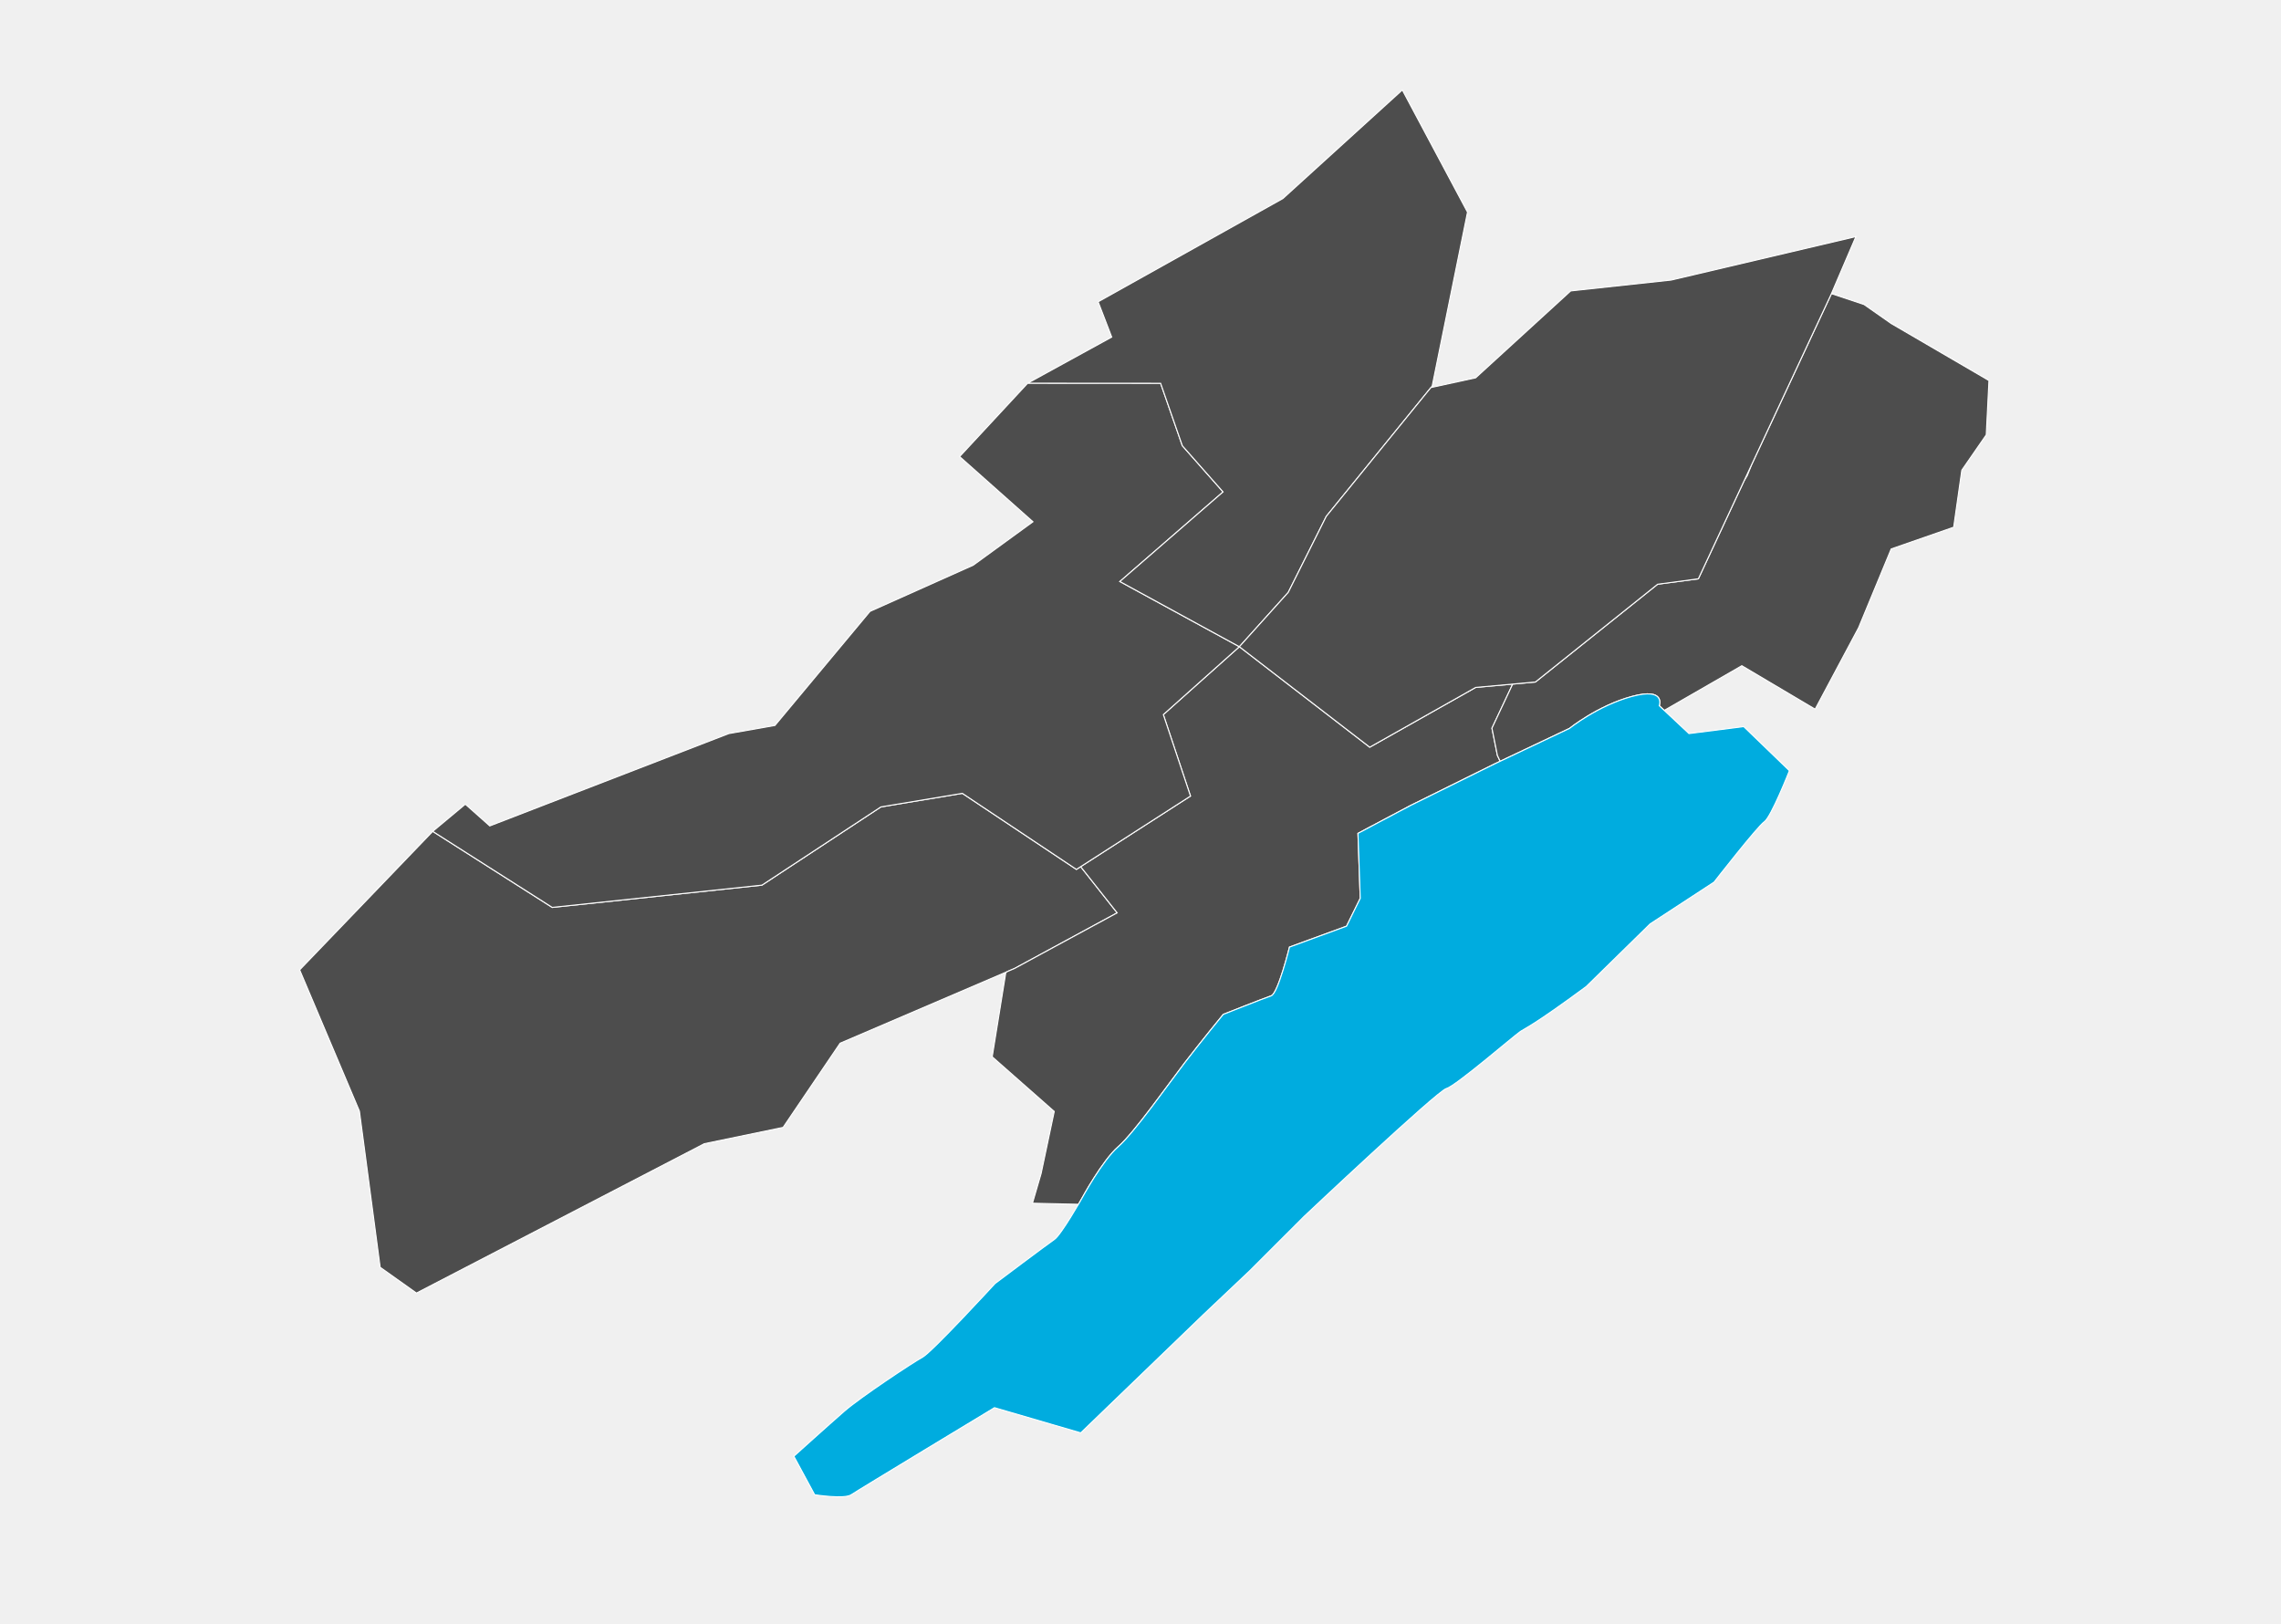
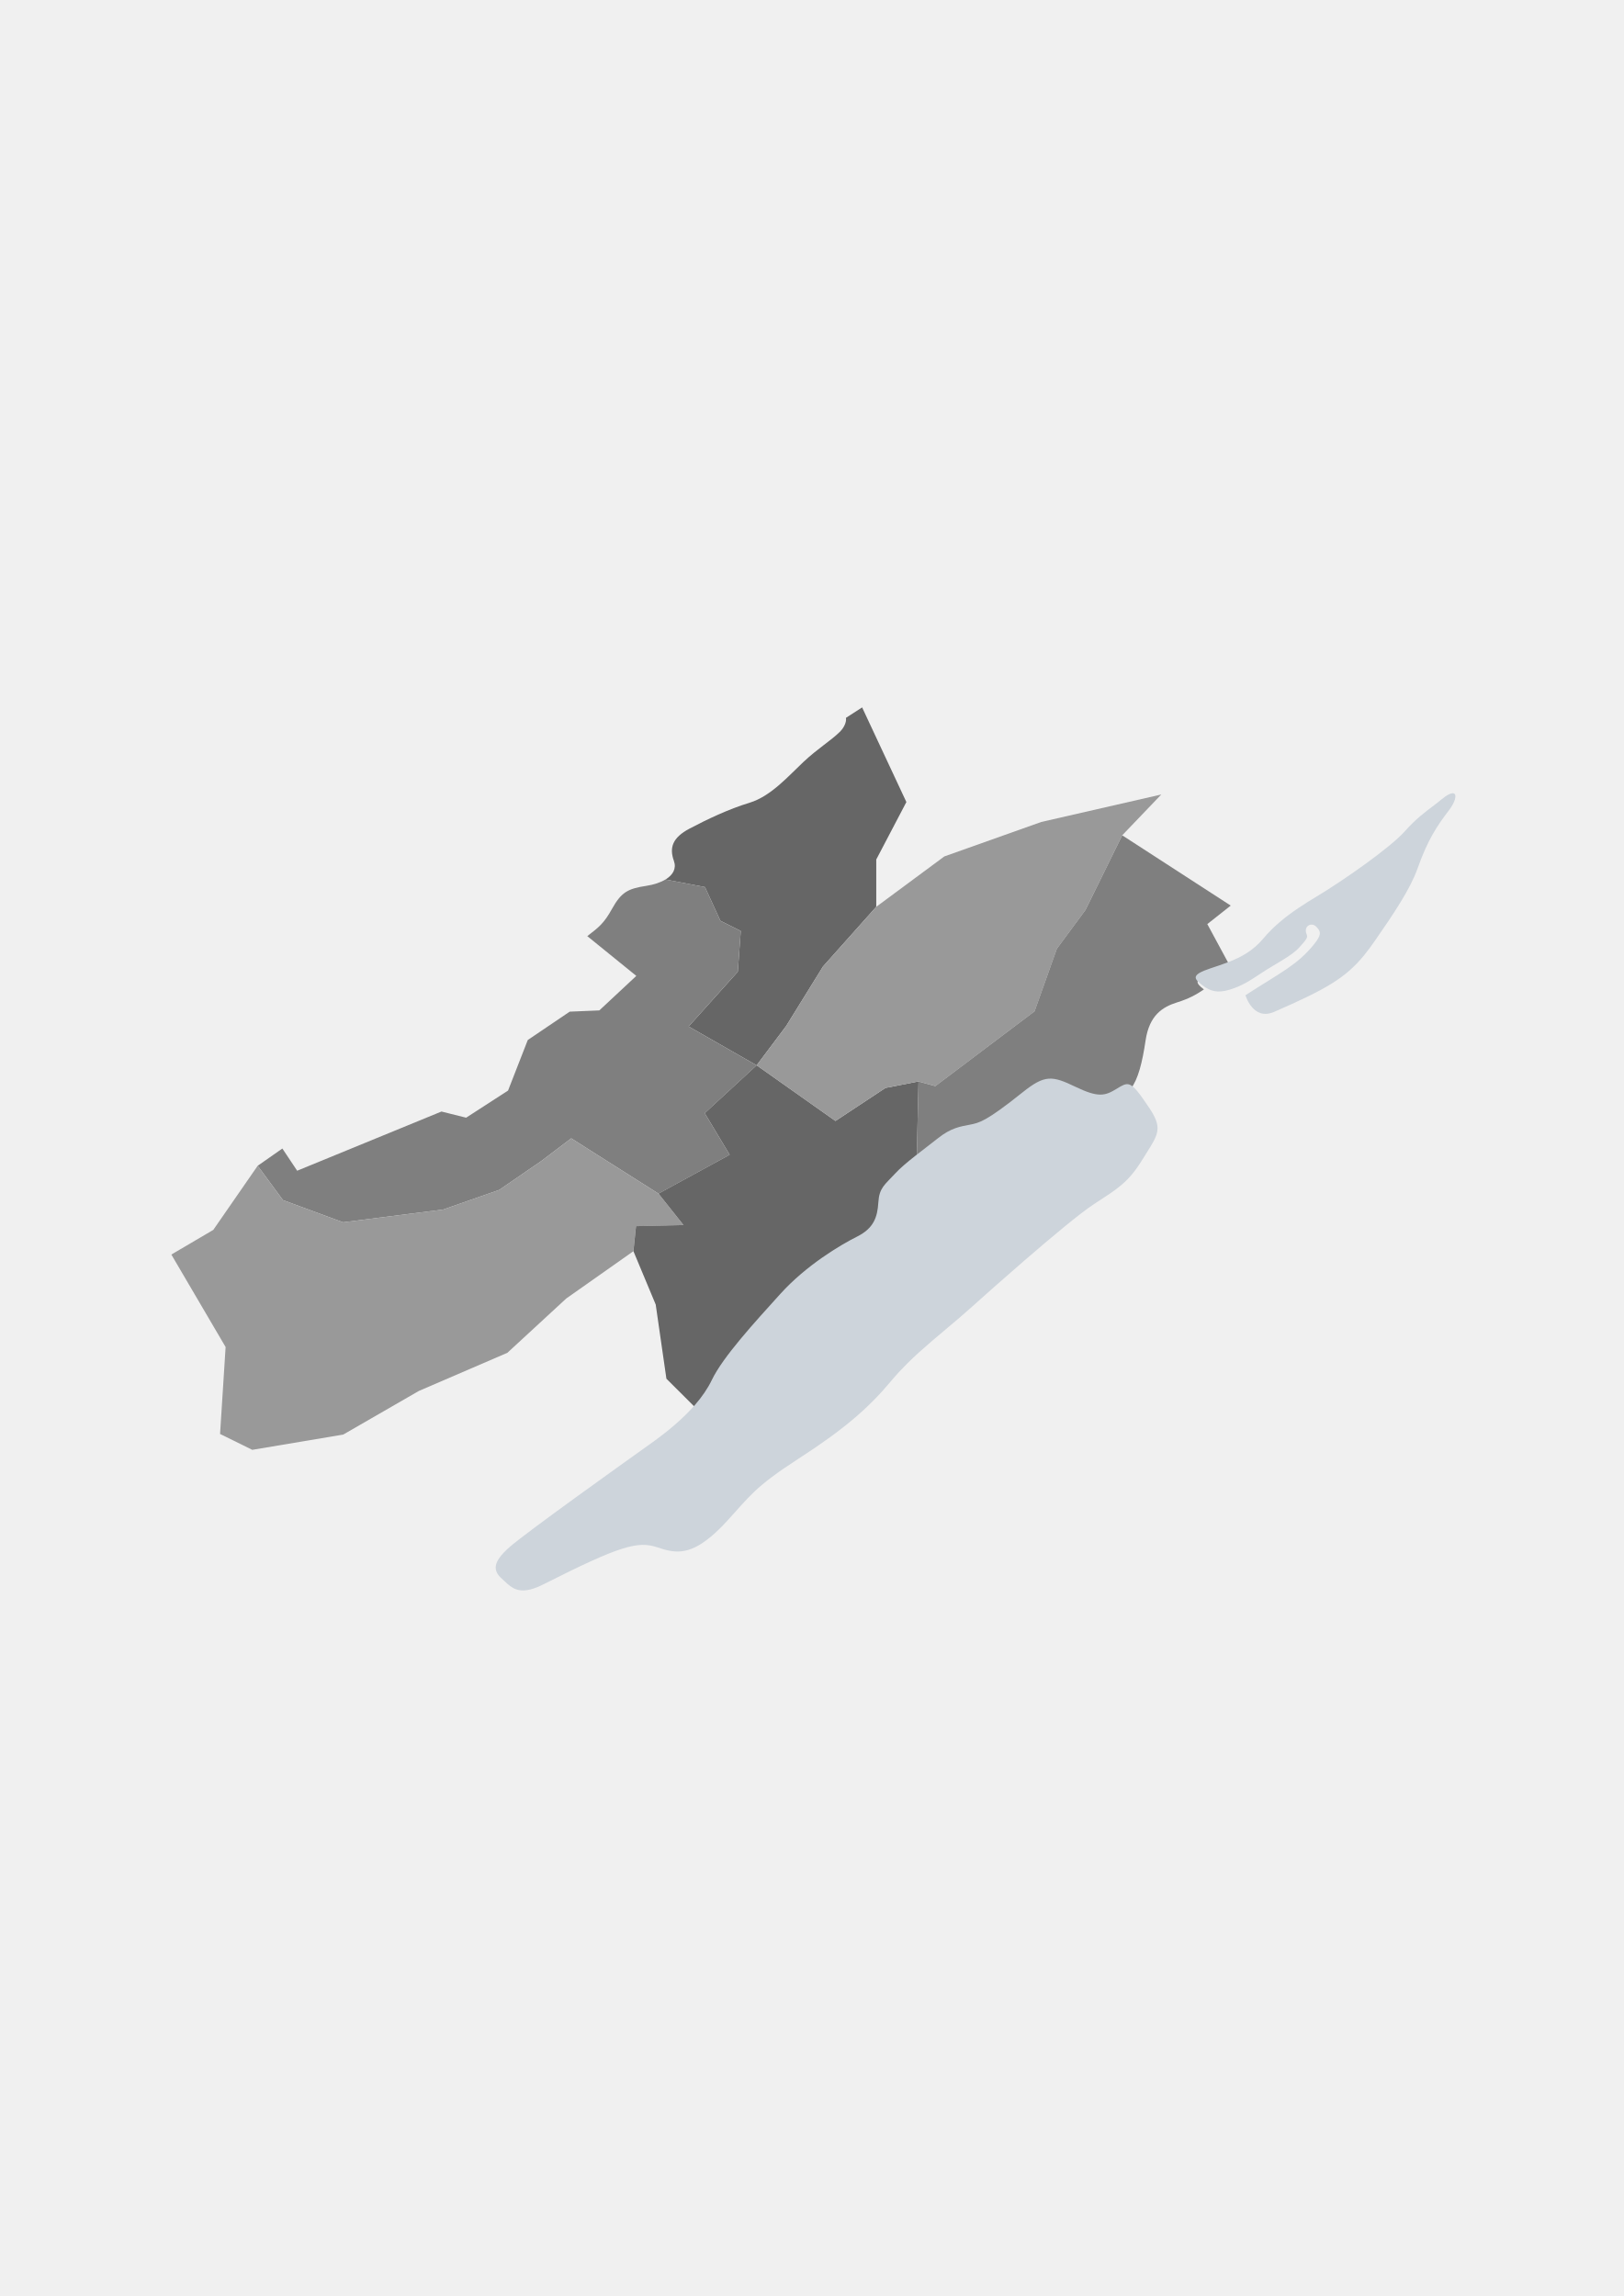
- <svg xmlns="http://www.w3.org/2000/svg" version="1.1" x="0px" y="0px" viewBox="-71.451 -21.294 545 388" enable-background="new -71.451 -21.294 545 388" xml:space="preserve">
-   <defs>
- </defs>
-   <polygon id="2406" name="District du Val-de-Travers" fill="#4D4D4D" stroke="#FFFFFF" stroke-width="0.25" points="185.737,186.44 158.483,168.269 139.016,171.514   110.605,190.201 60.497,195.524 31.944,177.355 0.147,210.45 14.424,244.193 19.383,281.511 28.051,287.67 96.836,251.98   115.655,248.086 129.282,227.97 170.97,210.105 195.472,196.822 186.756,185.784 " />
-   <path id="2401" name="District de Boudry" fill="#4D4D4D" stroke="#FFFFFF" stroke-width="0.25" d="M177.302,259.118l-2.068,7.089l10.989,0.254  c0.499-0.854,0.818-1.415,0.818-1.415s4.881-9.031,8.699-12.358c3.817-3.327,11.998-14.971,15.817-19.962  c3.817-4.989,9.271-11.645,9.271-11.645s9.819-3.881,11.454-4.436c1.637-0.555,4.365-11.643,4.365-11.643l13.632-4.993l3.273-6.652  l-0.543-15.525l12.543-6.654l20.179-9.98l1.123-0.532l0.109-0.083l-0.644-1.397l-1.298-6.488l4.959-10.54l-8.853,0.806  l-25.308,14.275l-31.148-24.009l-18.169,16.222l6.489,19.467l-26.236,16.866l8.716,11.038l-24.502,13.283l-1.69,0.726l-0.414,0.268  l-3.245,20.117l14.819,13.059L177.302,259.118z" />
-   <path id="2402" name="District de Neuchâtel" fill="#4D4D4D" stroke="#FFFFFF" stroke-width="0.25" d="M380.412,56.007l-6.489-4.542l-7.788-2.595l-19.071,40.866  l-1.044,2.61l-0.758,1.255l-10.923,23.404l-9.733,1.299l-29.201,23.36l-5.424,0.493l-4.959,10.54l1.298,6.488l0.663,1.419  l16.563-7.85c0,0,6.728-5.42,14.91-7.636c8.18-2.218,6.544,2.216,6.544,2.216l1.184,1.111l18.538-10.674l17.521,10.383  l10.383-19.468l7.787-18.818l14.925-5.191l1.947-13.627l5.84-8.438l0.649-12.977L380.412,56.007z" />
-   <polygon id="2403" name="District du Locle" fill="#4D4D4D" stroke="#FFFFFF" stroke-width="0.25" points="196.119,117.654 220.778,96.24 211.046,85.209   205.854,70.284 174.104,70.261 157.833,87.804 175.355,103.378 161.079,113.761 136.419,124.792 113.708,152.047 102.676,153.994   45.572,176.056 39.731,170.865 31.944,177.355 60.497,195.524 110.605,190.201 139.016,171.514 158.483,168.269 185.737,186.44   186.756,185.784 212.992,168.917 206.503,149.451 224.672,133.229 " />
-   <polygon id="2404" name="District de la Chaux-de-Fonds" fill="#4D4D4D" stroke="#FFFFFF" stroke-width="0.25" points="174.104,70.261 194.173,59.251 190.929,50.816   235.056,26.157 263.608,0.2 279.182,29.402 270.745,70.932 245.438,102.081 236.353,120.25 224.672,133.229 196.119,117.654   220.778,96.24 211.046,85.209 205.854,70.284 " />
-   <polygon id="2405" name="District du Val-de-Ruz" fill="#4D4D4D" stroke="#FFFFFF" stroke-width="0.25" points="327.851,45.625 303.841,48.219 281.128,68.985 270.439,71.31   245.438,102.081 236.353,120.25 224.672,133.229 255.82,157.238 281.128,142.963 295.404,141.664 324.605,118.304 334.339,117.005   366.135,48.87 371.977,35.242 " />
-   <path fill="#00ACDF" stroke="#FFFFFF" stroke-width="0.25" d="M118.227,326.662l4.972,9.2c0,0,7.09,1.107,8.728,0  c1.635-1.11,34.234-20.805,34.234-20.805l20.608,6.015l29.377-28.329l11.091-10.491l12.892-12.89c0,0,31.846-30.021,34.024-30.576  c2.179-0.556,16.053-12.53,17.687-13.641c1.071-0.725,2.998-1.349,15.708-10.718l15.271-14.972l15.273-9.979  c0,0,10.361-13.309,11.998-14.418c1.634-1.108,5.999-12.197,5.999-12.197l-10.908-10.536l-13.088,1.665L325,147.334  c0,0,1.636-4.435-6.544-2.216c-8.183,2.216-14.91,7.636-14.91,7.636l-17.815,8.443l-20.179,9.98l-12.543,6.654l0.543,15.525  l-3.273,6.652l-13.632,4.993c0,0-2.729,11.088-4.365,11.643c-1.635,0.555-11.454,4.436-11.454,4.436s-5.453,6.655-9.271,11.645  c-3.819,4.991-12,16.635-15.817,19.962c-3.818,3.327-8.699,12.358-8.699,12.358s-4.938,8.713-6.573,9.821  c-1.636,1.109-14.18,10.535-14.18,10.535s-15.057,16.39-17.347,17.62c-2.29,1.232-14.833,9.55-18.652,12.878  C126.472,319.226,118.227,326.662,118.227,326.662z" />
+ <svg xmlns="http://www.w3.org/2000/svg" version="1.1" id="Calque_1" x="0px" y="0px" width="595.279px" height="841.891px" viewBox="0 0 595.279 841.891" enable-background="new 0 0 595.279 841.891" xml:space="preserve">
+   <path id="_x32_402" fill="#666666" d="M264.12,337.64l7.46,3.732l-1.091,14.932l-18.021,20.082l24.924,14.243l10.809-14.389  l13.529-21.854l19.521-21.889V315.16l11.042-21.067l-16.225-34.703l-5.923,3.825c0.296,1.873-1.113,3.992-2.067,4.959  c-3.391,3.391-8.117,6.136-13.54,11.225c-5.426,5.089-11.874,12.544-19.668,14.921c-7.8,2.376-15.599,6.104-22.042,9.495  c-6.438,3.391-7.46,7.118-5.76,11.871c1.007,2.821-0.376,5.161-3.089,6.812l14.47,2.771L264.12,337.64z" />
+   <path id="_x32_403" fill="#7F7F7F" d="M125.764,448.186l36.682-4.668l20.596-7.216l15.292-10.497l11.09-8.4l31.982,20.27  l26.106-14.242l-9.156-15.258l19.038-17.546l-24.924-14.243l18.021-20.082l1.091-14.932l-7.46-3.732l-5.675-12.386l-14.47-2.773  c-1.854,1.128-4.329,1.931-7.084,2.35c-6.782,1.02-9.161,2.376-12.547,8.475c-2.877,5.188-4.779,6.695-9.034,9.951l17.968,14.579  l-13.564,12.658l-10.852,0.456l-15.371,10.396l-7.232,18.54l-15.371,9.946l-9.045-2.258l-52.901,21.703l-5.426-8.139l-9.044,6.326  l9.256,12.585L125.764,448.186z" />
+   <polygon id="_x32_406" fill="#999999" points="125.823,526.027 153.566,510.025 186.009,496.043 207.595,476.131 232.207,458.794   233.161,449.617 250.556,449.203 241.406,437.674 209.423,417.404 198.333,425.805 183.042,436.296 162.446,443.513   125.764,448.186 103.727,440.048 94.471,427.458 78.194,450.973 62.817,460.013 82.713,493.924 80.679,525.8 92.484,531.623 " />
+   <path id="_x32_401" fill="#666666" d="M286.74,476.067c9.495-10.513,22.04-17.973,28.154-21.024  c3.041-1.526,4.917-3.307,6.062-5.384s1.568-4.451,1.728-7.164c0.339-5.425,2.385-6.442,6.104-10.512  c1.876-2.035,4.493-4.239,7.302-6.443l0.657-28.999l-12.123,2.374l-18.333,12.115l-28.886-20.413l-19.038,17.546l9.156,15.258  l-26.105,14.242l9.156,11.53l-17.395,0.413l-0.954,9.177l8.17,19.567l3.921,27.188l11.201,11.169  c2.538-2.936,4.647-5.977,6.146-9.113C265.715,499.127,277.245,486.58,286.74,476.067z" />
+   <polygon id="_x32_405" fill="#999999" points="324.622,398.92 336.745,396.546 342.912,398.258 379.292,370.824 387.463,347.884   397.965,333.642 411.423,306.291 425.75,291.322 381.782,301.387 346.208,314.032 321.263,332.492 301.732,354.38 288.208,376.234   277.399,390.623 306.279,411.035 " />
+   <path id="_x32_404" fill="#7F7F7F" d="M431.547,367.553c4.345-1.356,6.878-2.776,9.823-4.748c-3.041-2.376-4.069-3.732,3.053-6.104  c2.246-0.755,4.461-1.465,6.602-2.3l-8.403-15.557l8.583-6.782l-39.781-25.772l-13.458,27.351l-10.513,14.243l-8.17,22.94  l-36.381,27.434l-6.167-1.704l-0.657,28.997c2.798-2.204,5.765-4.408,8.309-6.448c5.086-4.069,8.478-4.406,11.868-5.09  c3.402-0.683,5.765-1.02,19.329-11.871c8.149-6.528,10.852-6.104,19.33-2.035c8.467,4.069,10.851,3.391,15.249,0.678  c1.896-1.166,3.104-1.895,4.397-1.537c2.702-3.537,4.218-9.559,5.437-17.79C421.374,372.3,426.121,369.251,431.547,367.553z" />
+   <g>
+     <path id="ID_x5F_9148_Bielersee_x2F_Lac_de_Bienne" fill="#CDD4DB" d="M481.73,346.263c2.713-3.391,2.713-4.578,0.848-6.445   c-1.87-1.868-4.747-0.167-3.561,2.713c0.53,1.29,0,1.867-2.713,4.914c-2.713,3.052-8.986,6.104-14.073,9.495   c-4.011,2.671-6.951,4.581-11.365,5.937c-4.408,1.356-7.116,0.678-10.173-1.693c-3.053-2.371-4.069-3.732,3.052-6.104   c2.247-0.755,4.462-1.465,6.602-2.3c4.663-1.796,9.014-4.146,12.723-8.552c3.767-4.472,8.027-7.969,13.113-11.39   c2.241-1.502,4.642-2.994,7.232-4.551c8.479-5.089,26.111-17.297,31.537-23.396c4.213-4.747,7.688-7.248,10.72-9.548   c0.869-0.662,1.7-1.304,2.501-1.981c2.416-2.035,3.963-2.692,4.758-2.459c1.324,0.376,0.572,3.214-1.706,6.191   c-4.408,5.762-7.805,10.852-11.53,21.367c-2.691,7.574-8.71,16.532-15.599,26.451c-1.409,2.034-2.744,3.841-4.096,5.486   c-6.761,8.218-13.903,12.38-32.872,20.627c-7.8,3.392-10.513-6.104-10.513-6.104C469.177,356.778,475.636,353.874,481.73,346.263z" />
+     <path id="ID_x5F_9151_Lac_de_Neuchâtel" fill="#CDD4DB" d="M292.841,534.807c16.277-10.512,25.438-18.312,33.911-28.484   c1.828-2.193,3.751-4.255,5.743-6.242c5.972-5.95,12.584-11.169,19.197-16.839c1.409-1.208,2.824-2.442,4.229-3.709   c4.424-3.979,11.857-10.587,19.567-17.257c10.03-8.68,20.548-17.47,25.533-20.723c8.817-5.766,12.542-7.805,17.968-16.617   c1.06-1.717,1.998-3.179,2.787-4.472c3.222-5.322,3.836-7.812-0.408-14.176c-3.868-5.799-5.754-8.181-7.471-8.661   c-1.299-0.352-2.501,0.371-4.398,1.537c-4.402,2.713-6.781,3.391-15.254-0.679c-8.478-4.069-11.175-4.493-19.329,2.035   c-13.564,10.851-15.938,11.188-19.324,11.871s-6.782,1.02-11.874,5.089c-2.543,2.035-5.511,4.239-8.303,6.449   c-2.798,2.204-5.426,4.402-7.296,6.442c-3.73,4.069-5.76,5.087-6.104,10.513c-0.164,2.713-0.588,5.092-1.732,7.164   c-1.145,2.076-3.015,3.857-6.062,5.383c-6.104,3.052-18.656,10.513-28.151,21.024c-9.495,10.513-21.024,23.06-25.094,31.537   c-1.5,3.137-3.614,6.179-6.146,9.114c-4.329,4.99-9.908,9.664-15.891,13.945c-9.495,6.782-46.119,32.889-52.223,38.314   c-6.104,5.426-6.104,8.472-2.713,11.529c0.721,0.651,1.404,1.33,2.12,1.944c2.655,2.306,5.781,3.805,13.135,0.091   c28.151-14.243,34.589-15.943,41.715-13.564c5.935,1.981,11.164,3.258,19.812-4.038c1.722-1.457,3.587-3.253,5.617-5.457   C274.906,548.646,276.564,545.319,292.841,534.807z" />
+   </g>
</svg>
